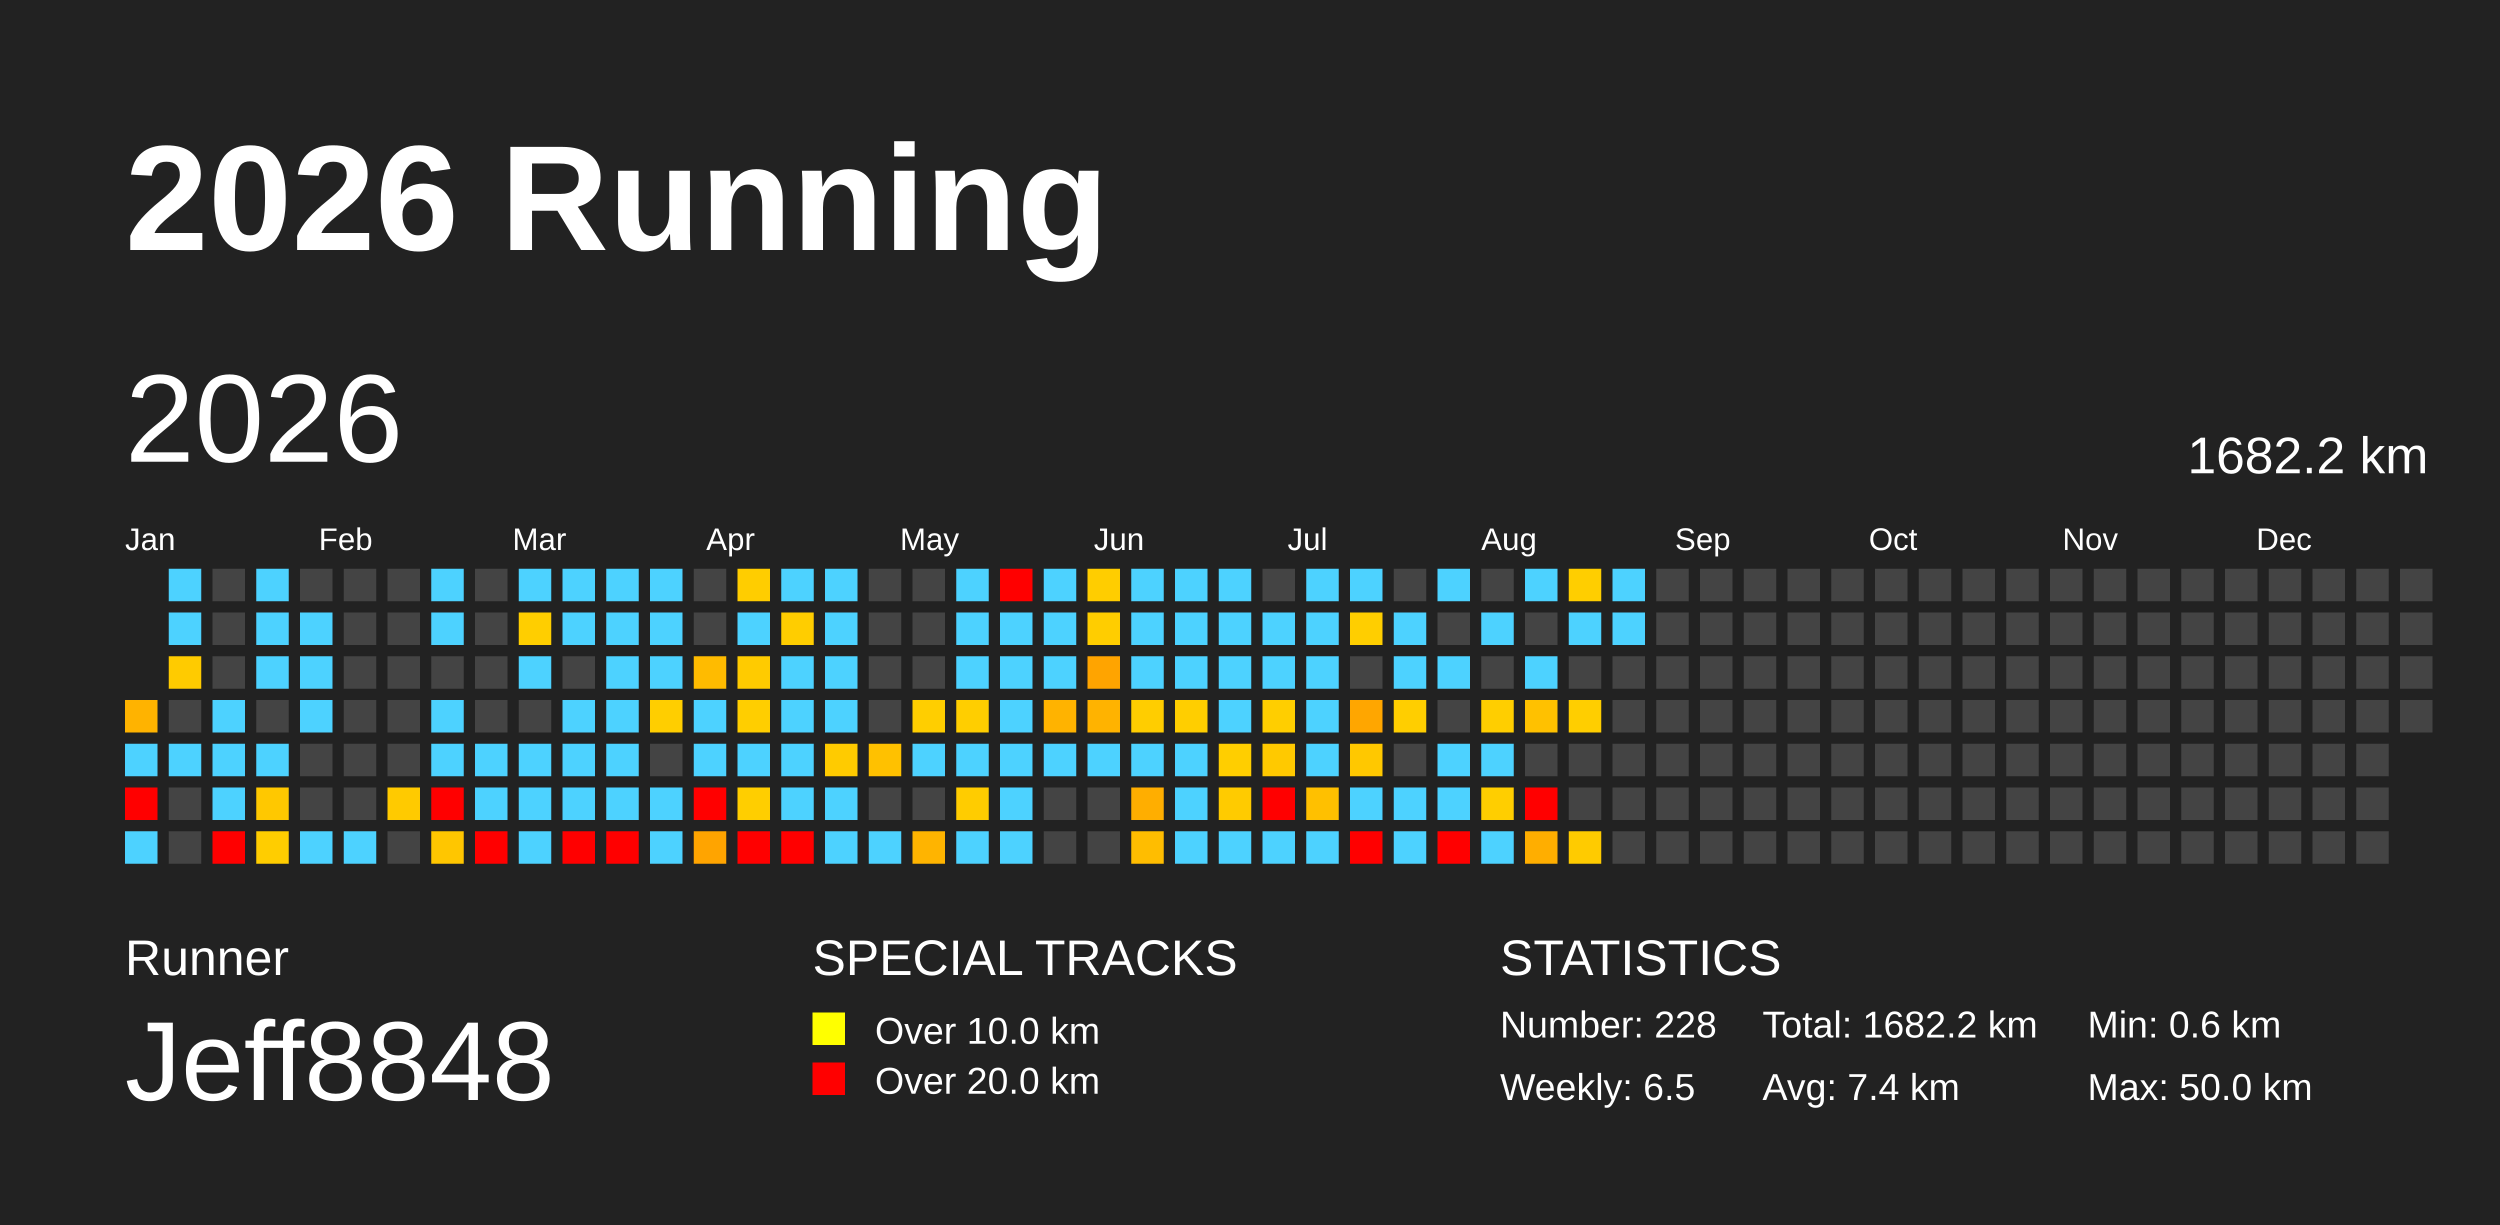
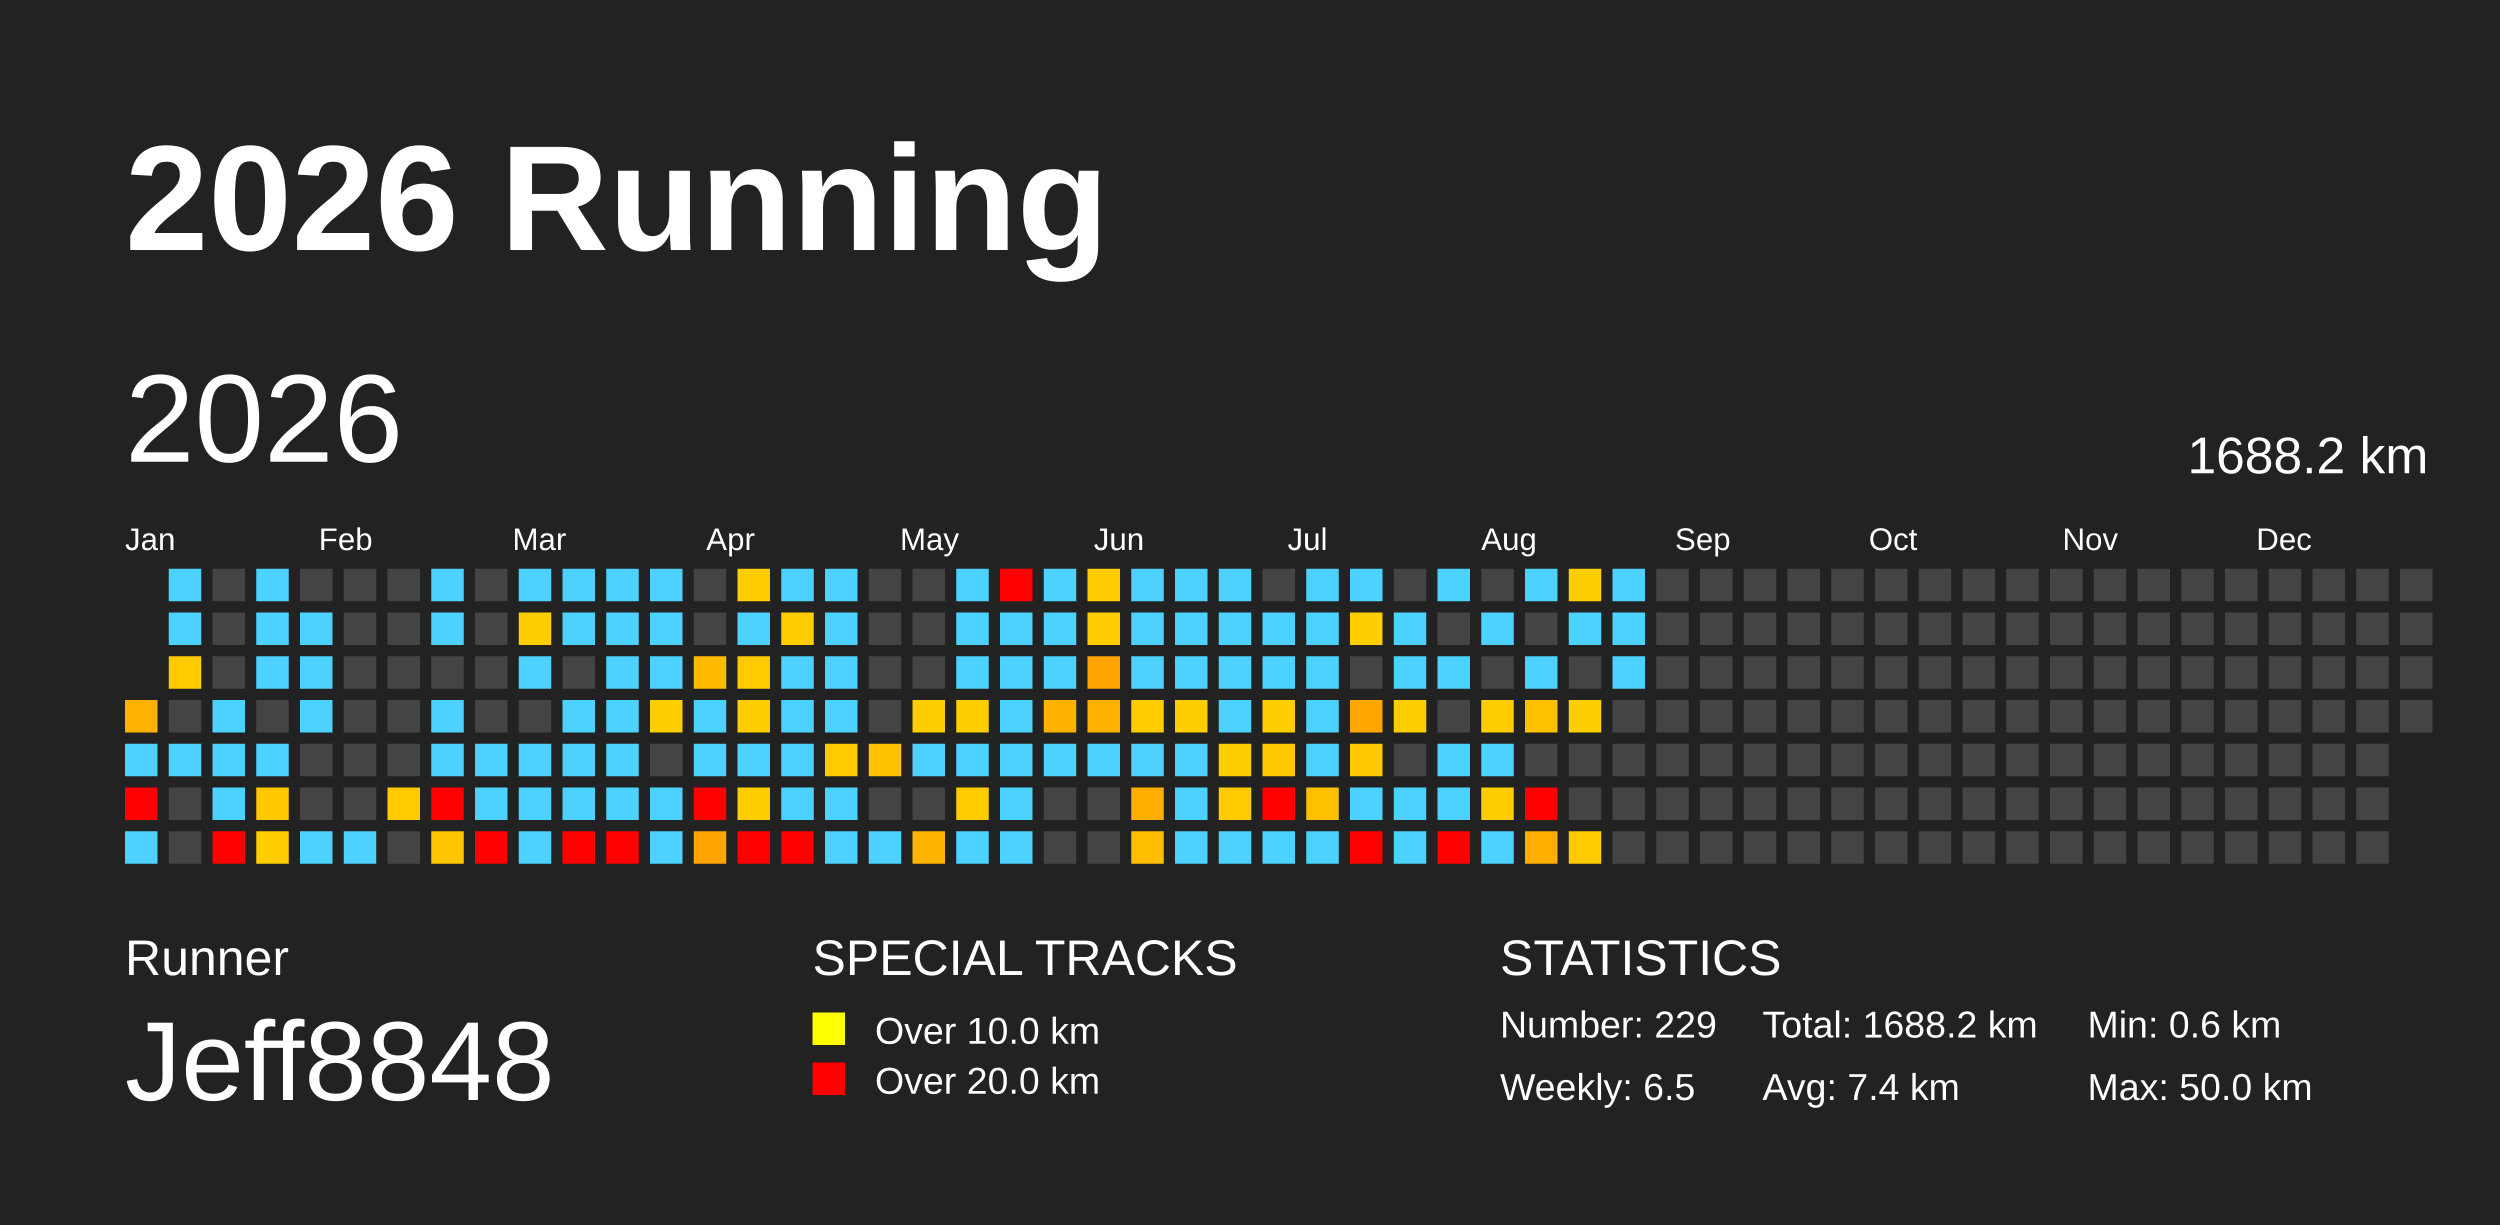
<svg xmlns="http://www.w3.org/2000/svg" baseProfile="full" height="98mm" version="1.1" viewBox="0,0,200,98" width="200mm">
  <defs />
  <rect fill="#222222" height="98" width="200" x="0" y="0" />
  <text fill="#FFFFFF" style="font-size:12px; font-family:Arial; font-weight:bold;" x="10" y="20">2026 Running</text>
  <text fill="#FFFFFF" style="font-size:4px; font-family:Arial" x="10" y="78">Runner</text>
  <text fill="#FFFFFF" style="font-size:9px; font-family:Arial" x="10" y="88">Jeff8848</text>
  <text fill="#FFFFFF" style="font-size:4px; font-family:Arial" x="65" y="78">SPECIAL TRACKS</text>
  <rect fill="yellow" height="2.6" width="2.6" x="65" y="81" />
  <text fill="#FFFFFF" style="font-size:3px; font-family:Arial" x="70" y="83.5">Over 10.0 km</text>
  <rect fill="red" height="2.6" width="2.6" x="65" y="85" />
  <text fill="#FFFFFF" style="font-size:3px; font-family:Arial" x="70" y="87.5">Over 20.0 km</text>
  <text fill="#FFFFFF" style="font-size:4px; font-family:Arial" x="120" y="78">STATISTICS</text>
-   <text fill="#FFFFFF" style="font-size:3px; font-family:Arial" x="120" y="83">Number: 228</text>
+   <text fill="#FFFFFF" style="font-size:3px; font-family:Arial" x="120" y="83">Number: 229</text>
  <text fill="#FFFFFF" style="font-size:3px; font-family:Arial" x="120" y="88">Weekly: 6.5</text>
-   <text fill="#FFFFFF" style="font-size:3px; font-family:Arial" x="141" y="83">Total: 1682.2 km</text>
+   <text fill="#FFFFFF" style="font-size:3px; font-family:Arial" x="141" y="83">Total: 1688.2 km</text>
  <text fill="#FFFFFF" style="font-size:3px; font-family:Arial" x="141" y="88">Avg: 7.4 km</text>
  <text fill="#FFFFFF" style="font-size:3px; font-family:Arial" x="167" y="83">Min: 0.6 km</text>
  <text fill="#FFFFFF" style="font-size:3px; font-family:Arial" x="167" y="88">Max: 50.0 km</text>
  <text dominant-baseline="hanging" fill="#FFFFFF" style="font-size:10.0px; font-family:Arial;" x="10" y="30">2026</text>
-   <text dominant-baseline="hanging" fill="#FFFFFF" style="font-size:4.125px; font-family:Arial;" x="175" y="35">1682.2 km</text>
+   <text dominant-baseline="hanging" fill="#FFFFFF" style="font-size:4.125px; font-family:Arial;" x="175" y="35">1688.2 km</text>
  <text fill="#FFFFFF" style="font-size:2.5px; font-family:Arial" x="10.0" y="44">Jan</text>
  <text fill="#FFFFFF" style="font-size:2.5px; font-family:Arial" x="25.5" y="44">Feb</text>
  <text fill="#FFFFFF" style="font-size:2.5px; font-family:Arial" x="41.0" y="44">Mar</text>
  <text fill="#FFFFFF" style="font-size:2.5px; font-family:Arial" x="56.5" y="44">Apr</text>
  <text fill="#FFFFFF" style="font-size:2.5px; font-family:Arial" x="72.0" y="44">May</text>
  <text fill="#FFFFFF" style="font-size:2.5px; font-family:Arial" x="87.5" y="44">Jun</text>
  <text fill="#FFFFFF" style="font-size:2.5px; font-family:Arial" x="103.0" y="44">Jul</text>
  <text fill="#FFFFFF" style="font-size:2.5px; font-family:Arial" x="118.5" y="44">Aug</text>
  <text fill="#FFFFFF" style="font-size:2.5px; font-family:Arial" x="134.0" y="44">Sep</text>
  <text fill="#FFFFFF" style="font-size:2.5px; font-family:Arial" x="149.5" y="44">Oct</text>
  <text fill="#FFFFFF" style="font-size:2.5px; font-family:Arial" x="165.0" y="44">Nov</text>
  <text fill="#FFFFFF" style="font-size:2.5px; font-family:Arial" x="180.5" y="44">Dec</text>
  <rect fill="#ffb300" height="2.6" width="2.6" x="10.0" y="56.0" />
  <rect fill="#4dd2ff" height="2.6" width="2.6" x="10.0" y="59.5" />
  <rect fill="red" height="2.6" width="2.6" x="10.0" y="63.0" />
  <rect fill="#4dd2ff" height="2.6" width="2.6" x="10.0" y="66.5" />
  <rect fill="#4dd2ff" height="2.6" width="2.6" x="13.5" y="45.5" />
  <rect fill="#4dd2ff" height="2.6" width="2.6" x="13.5" y="49.0" />
  <rect fill="#ffcb00" height="2.6" width="2.6" x="13.5" y="52.5" />
  <rect fill="#444444" height="2.6" width="2.6" x="13.5" y="56.0" />
  <rect fill="#4dd2ff" height="2.6" width="2.6" x="13.5" y="59.5" />
  <rect fill="#444444" height="2.6" width="2.6" x="13.5" y="63.0" />
  <rect fill="#444444" height="2.6" width="2.6" x="13.5" y="66.5" />
  <rect fill="#444444" height="2.6" width="2.6" x="17.0" y="45.5" />
  <rect fill="#444444" height="2.6" width="2.6" x="17.0" y="49.0" />
  <rect fill="#444444" height="2.6" width="2.6" x="17.0" y="52.5" />
  <rect fill="#4dd2ff" height="2.6" width="2.6" x="17.0" y="56.0" />
  <rect fill="#4dd2ff" height="2.6" width="2.6" x="17.0" y="59.5" />
  <rect fill="#4dd2ff" height="2.6" width="2.6" x="17.0" y="63.0" />
  <rect fill="red" height="2.6" width="2.6" x="17.0" y="66.5" />
  <rect fill="#4dd2ff" height="2.6" width="2.6" x="20.5" y="45.5" />
  <rect fill="#4dd2ff" height="2.6" width="2.6" x="20.5" y="49.0" />
  <rect fill="#4dd2ff" height="2.6" width="2.6" x="20.5" y="52.5" />
  <rect fill="#444444" height="2.6" width="2.6" x="20.5" y="56.0" />
  <rect fill="#4dd2ff" height="2.6" width="2.6" x="20.5" y="59.5" />
  <rect fill="#ffc800" height="2.6" width="2.6" x="20.5" y="63.0" />
  <rect fill="#ffcd00" height="2.6" width="2.6" x="20.5" y="66.5" />
  <rect fill="#444444" height="2.6" width="2.6" x="24.0" y="45.5" />
  <rect fill="#4dd2ff" height="2.6" width="2.6" x="24.0" y="49.0" />
  <rect fill="#4dd2ff" height="2.6" width="2.6" x="24.0" y="52.5" />
  <rect fill="#4dd2ff" height="2.6" width="2.6" x="24.0" y="56.0" />
  <rect fill="#444444" height="2.6" width="2.6" x="24.0" y="59.5" />
  <rect fill="#444444" height="2.6" width="2.6" x="24.0" y="63.0" />
  <rect fill="#4dd2ff" height="2.6" width="2.6" x="24.0" y="66.5" />
  <rect fill="#444444" height="2.6" width="2.6" x="27.5" y="45.5" />
  <rect fill="#444444" height="2.6" width="2.6" x="27.5" y="49.0" />
  <rect fill="#444444" height="2.6" width="2.6" x="27.5" y="52.5" />
  <rect fill="#444444" height="2.6" width="2.6" x="27.5" y="56.0" />
  <rect fill="#444444" height="2.6" width="2.6" x="27.5" y="59.5" />
  <rect fill="#444444" height="2.6" width="2.6" x="27.5" y="63.0" />
  <rect fill="#4dd2ff" height="2.6" width="2.6" x="27.5" y="66.5" />
  <rect fill="#444444" height="2.6" width="2.6" x="31.0" y="45.5" />
  <rect fill="#444444" height="2.6" width="2.6" x="31.0" y="49.0" />
  <rect fill="#444444" height="2.6" width="2.6" x="31.0" y="52.5" />
  <rect fill="#444444" height="2.6" width="2.6" x="31.0" y="56.0" />
  <rect fill="#444444" height="2.6" width="2.6" x="31.0" y="59.5" />
  <rect fill="#ffca00" height="2.6" width="2.6" x="31.0" y="63.0" />
  <rect fill="#444444" height="2.6" width="2.6" x="31.0" y="66.5" />
  <rect fill="#4dd2ff" height="2.6" width="2.6" x="34.5" y="45.5" />
  <rect fill="#4dd2ff" height="2.6" width="2.6" x="34.5" y="49.0" />
  <rect fill="#444444" height="2.6" width="2.6" x="34.5" y="52.5" />
  <rect fill="#4dd2ff" height="2.6" width="2.6" x="34.5" y="56.0" />
  <rect fill="#4dd2ff" height="2.6" width="2.6" x="34.5" y="59.5" />
  <rect fill="red" height="2.6" width="2.6" x="34.5" y="63.0" />
  <rect fill="#ffc600" height="2.6" width="2.6" x="34.5" y="66.5" />
  <rect fill="#444444" height="2.6" width="2.6" x="38.0" y="45.5" />
  <rect fill="#444444" height="2.6" width="2.6" x="38.0" y="49.0" />
  <rect fill="#444444" height="2.6" width="2.6" x="38.0" y="52.5" />
  <rect fill="#444444" height="2.6" width="2.6" x="38.0" y="56.0" />
  <rect fill="#4dd2ff" height="2.6" width="2.6" x="38.0" y="59.5" />
  <rect fill="#4dd2ff" height="2.6" width="2.6" x="38.0" y="63.0" />
  <rect fill="red" height="2.6" width="2.6" x="38.0" y="66.5" />
  <rect fill="#4dd2ff" height="2.6" width="2.6" x="41.5" y="45.5" />
  <rect fill="#ffce00" height="2.6" width="2.6" x="41.5" y="49.0" />
  <rect fill="#4dd2ff" height="2.6" width="2.6" x="41.5" y="52.5" />
  <rect fill="#444444" height="2.6" width="2.6" x="41.5" y="56.0" />
  <rect fill="#4dd2ff" height="2.6" width="2.6" x="41.5" y="59.5" />
  <rect fill="#4dd2ff" height="2.6" width="2.6" x="41.5" y="63.0" />
  <rect fill="#4dd2ff" height="2.6" width="2.6" x="41.5" y="66.5" />
  <rect fill="#4dd2ff" height="2.6" width="2.6" x="45.0" y="45.5" />
  <rect fill="#4dd2ff" height="2.6" width="2.6" x="45.0" y="49.0" />
  <rect fill="#444444" height="2.6" width="2.6" x="45.0" y="52.5" />
  <rect fill="#4dd2ff" height="2.6" width="2.6" x="45.0" y="56.0" />
  <rect fill="#4dd2ff" height="2.6" width="2.6" x="45.0" y="59.5" />
  <rect fill="#4dd2ff" height="2.6" width="2.6" x="45.0" y="63.0" />
  <rect fill="red" height="2.6" width="2.6" x="45.0" y="66.5" />
  <rect fill="#4dd2ff" height="2.6" width="2.6" x="48.5" y="45.5" />
  <rect fill="#4dd2ff" height="2.6" width="2.6" x="48.5" y="49.0" />
  <rect fill="#4dd2ff" height="2.6" width="2.6" x="48.5" y="52.5" />
  <rect fill="#4dd2ff" height="2.6" width="2.6" x="48.5" y="56.0" />
  <rect fill="#4dd2ff" height="2.6" width="2.6" x="48.5" y="59.5" />
  <rect fill="#4dd2ff" height="2.6" width="2.6" x="48.5" y="63.0" />
  <rect fill="red" height="2.6" width="2.6" x="48.5" y="66.5" />
  <rect fill="#4dd2ff" height="2.6" width="2.6" x="52.0" y="45.5" />
  <rect fill="#4dd2ff" height="2.6" width="2.6" x="52.0" y="49.0" />
  <rect fill="#4dd2ff" height="2.6" width="2.6" x="52.0" y="52.5" />
  <rect fill="#ffce00" height="2.6" width="2.6" x="52.0" y="56.0" />
  <rect fill="#444444" height="2.6" width="2.6" x="52.0" y="59.5" />
  <rect fill="#4dd2ff" height="2.6" width="2.6" x="52.0" y="63.0" />
  <rect fill="#4dd2ff" height="2.6" width="2.6" x="52.0" y="66.5" />
  <rect fill="#444444" height="2.6" width="2.6" x="55.5" y="45.5" />
  <rect fill="#444444" height="2.6" width="2.6" x="55.5" y="49.0" />
  <rect fill="#ffbb00" height="2.6" width="2.6" x="55.5" y="52.5" />
  <rect fill="#4dd2ff" height="2.6" width="2.6" x="55.5" y="56.0" />
  <rect fill="#4dd2ff" height="2.6" width="2.6" x="55.5" y="59.5" />
  <rect fill="red" height="2.6" width="2.6" x="55.5" y="63.0" />
  <rect fill="#ffa400" height="2.6" width="2.6" x="55.5" y="66.5" />
  <rect fill="#ffcd00" height="2.6" width="2.6" x="59.0" y="45.5" />
  <rect fill="#4dd2ff" height="2.6" width="2.6" x="59.0" y="49.0" />
  <rect fill="#ffcb00" height="2.6" width="2.6" x="59.0" y="52.5" />
  <rect fill="#ffce00" height="2.6" width="2.6" x="59.0" y="56.0" />
  <rect fill="#4dd2ff" height="2.6" width="2.6" x="59.0" y="59.5" />
  <rect fill="#ffce00" height="2.6" width="2.6" x="59.0" y="63.0" />
  <rect fill="red" height="2.6" width="2.6" x="59.0" y="66.5" />
  <rect fill="#4dd2ff" height="2.6" width="2.6" x="62.5" y="45.5" />
  <rect fill="#ffcd00" height="2.6" width="2.6" x="62.5" y="49.0" />
  <rect fill="#4dd2ff" height="2.6" width="2.6" x="62.5" y="52.5" />
  <rect fill="#4dd2ff" height="2.6" width="2.6" x="62.5" y="56.0" />
  <rect fill="#4dd2ff" height="2.6" width="2.6" x="62.5" y="59.5" />
  <rect fill="#4dd2ff" height="2.6" width="2.6" x="62.5" y="63.0" />
  <rect fill="red" height="2.6" width="2.6" x="62.5" y="66.5" />
  <rect fill="#4dd2ff" height="2.6" width="2.6" x="66.0" y="45.5" />
  <rect fill="#4dd2ff" height="2.6" width="2.6" x="66.0" y="49.0" />
  <rect fill="#4dd2ff" height="2.6" width="2.6" x="66.0" y="52.5" />
  <rect fill="#4dd2ff" height="2.6" width="2.6" x="66.0" y="56.0" />
  <rect fill="#ffcb00" height="2.6" width="2.6" x="66.0" y="59.5" />
  <rect fill="#4dd2ff" height="2.6" width="2.6" x="66.0" y="63.0" />
  <rect fill="#4dd2ff" height="2.6" width="2.6" x="66.0" y="66.5" />
  <rect fill="#444444" height="2.6" width="2.6" x="69.5" y="45.5" />
  <rect fill="#444444" height="2.6" width="2.6" x="69.5" y="49.0" />
  <rect fill="#444444" height="2.6" width="2.6" x="69.5" y="52.5" />
  <rect fill="#444444" height="2.6" width="2.6" x="69.5" y="56.0" />
  <rect fill="#ffc100" height="2.6" width="2.6" x="69.5" y="59.5" />
  <rect fill="#444444" height="2.6" width="2.6" x="69.5" y="63.0" />
  <rect fill="#4dd2ff" height="2.6" width="2.6" x="69.5" y="66.5" />
  <rect fill="#444444" height="2.6" width="2.6" x="73.0" y="45.5" />
  <rect fill="#444444" height="2.6" width="2.6" x="73.0" y="49.0" />
  <rect fill="#444444" height="2.6" width="2.6" x="73.0" y="52.5" />
  <rect fill="#ffce00" height="2.6" width="2.6" x="73.0" y="56.0" />
  <rect fill="#4dd2ff" height="2.6" width="2.6" x="73.0" y="59.5" />
  <rect fill="#444444" height="2.6" width="2.6" x="73.0" y="63.0" />
  <rect fill="#ffb400" height="2.6" width="2.6" x="73.0" y="66.5" />
  <rect fill="#4dd2ff" height="2.6" width="2.6" x="76.5" y="45.5" />
  <rect fill="#4dd2ff" height="2.6" width="2.6" x="76.5" y="49.0" />
  <rect fill="#4dd2ff" height="2.6" width="2.6" x="76.5" y="52.5" />
  <rect fill="#ffce00" height="2.6" width="2.6" x="76.5" y="56.0" />
  <rect fill="#4dd2ff" height="2.6" width="2.6" x="76.5" y="59.5" />
  <rect fill="#ffcc00" height="2.6" width="2.6" x="76.5" y="63.0" />
  <rect fill="#4dd2ff" height="2.6" width="2.6" x="76.5" y="66.5" />
  <rect fill="red" height="2.6" width="2.6" x="80.0" y="45.5" />
  <rect fill="#4dd2ff" height="2.6" width="2.6" x="80.0" y="49.0" />
  <rect fill="#4dd2ff" height="2.6" width="2.6" x="80.0" y="52.5" />
  <rect fill="#4dd2ff" height="2.6" width="2.6" x="80.0" y="56.0" />
  <rect fill="#4dd2ff" height="2.6" width="2.6" x="80.0" y="59.5" />
  <rect fill="#4dd2ff" height="2.6" width="2.6" x="80.0" y="63.0" />
  <rect fill="#4dd2ff" height="2.6" width="2.6" x="80.0" y="66.5" />
  <rect fill="#4dd2ff" height="2.6" width="2.6" x="83.5" y="45.5" />
  <rect fill="#4dd2ff" height="2.6" width="2.6" x="83.5" y="49.0" />
  <rect fill="#4dd2ff" height="2.6" width="2.6" x="83.5" y="52.5" />
  <rect fill="#ffb300" height="2.6" width="2.6" x="83.5" y="56.0" />
  <rect fill="#4dd2ff" height="2.6" width="2.6" x="83.5" y="59.5" />
  <rect fill="#444444" height="2.6" width="2.6" x="83.5" y="63.0" />
  <rect fill="#444444" height="2.6" width="2.6" x="83.5" y="66.5" />
  <rect fill="#ffcd00" height="2.6" width="2.6" x="87.0" y="45.5" />
  <rect fill="#ffcd00" height="2.6" width="2.6" x="87.0" y="49.0" />
  <rect fill="#ffa400" height="2.6" width="2.6" x="87.0" y="52.5" />
  <rect fill="#ffb300" height="2.6" width="2.6" x="87.0" y="56.0" />
  <rect fill="#4dd2ff" height="2.6" width="2.6" x="87.0" y="59.5" />
  <rect fill="#444444" height="2.6" width="2.6" x="87.0" y="63.0" />
  <rect fill="#444444" height="2.6" width="2.6" x="87.0" y="66.5" />
  <rect fill="#4dd2ff" height="2.6" width="2.6" x="90.5" y="45.5" />
  <rect fill="#4dd2ff" height="2.6" width="2.6" x="90.5" y="49.0" />
  <rect fill="#4dd2ff" height="2.6" width="2.6" x="90.5" y="52.5" />
  <rect fill="#ffcd00" height="2.6" width="2.6" x="90.5" y="56.0" />
  <rect fill="#4dd2ff" height="2.6" width="2.6" x="90.5" y="59.5" />
  <rect fill="#ffae00" height="2.6" width="2.6" x="90.5" y="63.0" />
  <rect fill="#ffbd00" height="2.6" width="2.6" x="90.5" y="66.5" />
  <rect fill="#4dd2ff" height="2.6" width="2.6" x="94.0" y="45.5" />
  <rect fill="#4dd2ff" height="2.6" width="2.6" x="94.0" y="49.0" />
  <rect fill="#4dd2ff" height="2.6" width="2.6" x="94.0" y="52.5" />
  <rect fill="#ffce00" height="2.6" width="2.6" x="94.0" y="56.0" />
  <rect fill="#4dd2ff" height="2.6" width="2.6" x="94.0" y="59.5" />
  <rect fill="#4dd2ff" height="2.6" width="2.6" x="94.0" y="63.0" />
  <rect fill="#4dd2ff" height="2.6" width="2.6" x="94.0" y="66.5" />
  <rect fill="#4dd2ff" height="2.6" width="2.6" x="97.5" y="45.5" />
  <rect fill="#4dd2ff" height="2.6" width="2.6" x="97.5" y="49.0" />
  <rect fill="#4dd2ff" height="2.6" width="2.6" x="97.5" y="52.5" />
  <rect fill="#4dd2ff" height="2.6" width="2.6" x="97.5" y="56.0" />
  <rect fill="#ffce00" height="2.6" width="2.6" x="97.5" y="59.5" />
  <rect fill="#ffcb00" height="2.6" width="2.6" x="97.5" y="63.0" />
  <rect fill="#4dd2ff" height="2.6" width="2.6" x="97.5" y="66.5" />
  <rect fill="#444444" height="2.6" width="2.6" x="101.0" y="45.5" />
  <rect fill="#4dd2ff" height="2.6" width="2.6" x="101.0" y="49.0" />
  <rect fill="#4dd2ff" height="2.6" width="2.6" x="101.0" y="52.5" />
  <rect fill="#ffce00" height="2.6" width="2.6" x="101.0" y="56.0" />
  <rect fill="#ffc900" height="2.6" width="2.6" x="101.0" y="59.5" />
  <rect fill="red" height="2.6" width="2.6" x="101.0" y="63.0" />
  <rect fill="#4dd2ff" height="2.6" width="2.6" x="101.0" y="66.5" />
  <rect fill="#4dd2ff" height="2.6" width="2.6" x="104.5" y="45.5" />
  <rect fill="#4dd2ff" height="2.6" width="2.6" x="104.5" y="49.0" />
  <rect fill="#4dd2ff" height="2.6" width="2.6" x="104.5" y="52.5" />
  <rect fill="#4dd2ff" height="2.6" width="2.6" x="104.5" y="56.0" />
  <rect fill="#4dd2ff" height="2.6" width="2.6" x="104.5" y="59.5" />
  <rect fill="#ffc000" height="2.6" width="2.6" x="104.5" y="63.0" />
  <rect fill="#4dd2ff" height="2.6" width="2.6" x="104.5" y="66.5" />
  <rect fill="#4dd2ff" height="2.6" width="2.6" x="108.0" y="45.5" />
  <rect fill="#ffce00" height="2.6" width="2.6" x="108.0" y="49.0" />
  <rect fill="#444444" height="2.6" width="2.6" x="108.0" y="52.5" />
  <rect fill="#ffa600" height="2.6" width="2.6" x="108.0" y="56.0" />
  <rect fill="#ffc800" height="2.6" width="2.6" x="108.0" y="59.5" />
  <rect fill="#4dd2ff" height="2.6" width="2.6" x="108.0" y="63.0" />
  <rect fill="red" height="2.6" width="2.6" x="108.0" y="66.5" />
  <rect fill="#444444" height="2.6" width="2.6" x="111.5" y="45.5" />
  <rect fill="#4dd2ff" height="2.6" width="2.6" x="111.5" y="49.0" />
  <rect fill="#4dd2ff" height="2.6" width="2.6" x="111.5" y="52.5" />
  <rect fill="#ffce00" height="2.6" width="2.6" x="111.5" y="56.0" />
  <rect fill="#444444" height="2.6" width="2.6" x="111.5" y="59.5" />
  <rect fill="#4dd2ff" height="2.6" width="2.6" x="111.5" y="63.0" />
  <rect fill="#4dd2ff" height="2.6" width="2.6" x="111.5" y="66.5" />
  <rect fill="#4dd2ff" height="2.6" width="2.6" x="115.0" y="45.5" />
  <rect fill="#444444" height="2.6" width="2.6" x="115.0" y="49.0" />
  <rect fill="#4dd2ff" height="2.6" width="2.6" x="115.0" y="52.5" />
  <rect fill="#444444" height="2.6" width="2.6" x="115.0" y="56.0" />
  <rect fill="#4dd2ff" height="2.6" width="2.6" x="115.0" y="59.5" />
  <rect fill="#4dd2ff" height="2.6" width="2.6" x="115.0" y="63.0" />
  <rect fill="red" height="2.6" width="2.6" x="115.0" y="66.5" />
  <rect fill="#444444" height="2.6" width="2.6" x="118.5" y="45.5" />
  <rect fill="#4dd2ff" height="2.6" width="2.6" x="118.5" y="49.0" />
  <rect fill="#444444" height="2.6" width="2.6" x="118.5" y="52.5" />
  <rect fill="#ffce00" height="2.6" width="2.6" x="118.5" y="56.0" />
  <rect fill="#4dd2ff" height="2.6" width="2.6" x="118.5" y="59.5" />
  <rect fill="#ffce00" height="2.6" width="2.6" x="118.5" y="63.0" />
  <rect fill="#4dd2ff" height="2.6" width="2.6" x="118.5" y="66.5" />
  <rect fill="#4dd2ff" height="2.6" width="2.6" x="122.0" y="45.5" />
  <rect fill="#444444" height="2.6" width="2.6" x="122.0" y="49.0" />
  <rect fill="#4dd2ff" height="2.6" width="2.6" x="122.0" y="52.5" />
  <rect fill="#ffc100" height="2.6" width="2.6" x="122.0" y="56.0" />
  <rect fill="#444444" height="2.6" width="2.6" x="122.0" y="59.5" />
  <rect fill="red" height="2.6" width="2.6" x="122.0" y="63.0" />
  <rect fill="#ffae00" height="2.6" width="2.6" x="122.0" y="66.5" />
  <rect fill="#ffce00" height="2.6" width="2.6" x="125.5" y="45.5" />
  <rect fill="#4dd2ff" height="2.6" width="2.6" x="125.5" y="49.0" />
  <rect fill="#444444" height="2.6" width="2.6" x="125.5" y="52.5" />
  <rect fill="#ffce00" height="2.6" width="2.6" x="125.5" y="56.0" />
  <rect fill="#444444" height="2.6" width="2.6" x="125.5" y="59.5" />
  <rect fill="#444444" height="2.6" width="2.6" x="125.5" y="63.0" />
  <rect fill="#ffcb00" height="2.6" width="2.6" x="125.5" y="66.5" />
  <rect fill="#4dd2ff" height="2.6" width="2.6" x="129.0" y="45.5" />
  <rect fill="#4dd2ff" height="2.6" width="2.6" x="129.0" y="49.0" />
-   <rect fill="#444444" height="2.6" width="2.6" x="129.0" y="52.5" />
+   <rect fill="#4dd2ff" height="2.6" width="2.6" x="129.0" y="52.5" />
  <rect fill="#444444" height="2.6" width="2.6" x="129.0" y="56.0" />
  <rect fill="#444444" height="2.6" width="2.6" x="129.0" y="59.5" />
  <rect fill="#444444" height="2.6" width="2.6" x="129.0" y="63.0" />
  <rect fill="#444444" height="2.6" width="2.6" x="129.0" y="66.5" />
  <rect fill="#444444" height="2.6" width="2.6" x="132.5" y="45.5" />
  <rect fill="#444444" height="2.6" width="2.6" x="132.5" y="49.0" />
  <rect fill="#444444" height="2.6" width="2.6" x="132.5" y="52.5" />
  <rect fill="#444444" height="2.6" width="2.6" x="132.5" y="56.0" />
  <rect fill="#444444" height="2.6" width="2.6" x="132.5" y="59.5" />
  <rect fill="#444444" height="2.6" width="2.6" x="132.5" y="63.0" />
  <rect fill="#444444" height="2.6" width="2.6" x="132.5" y="66.5" />
  <rect fill="#444444" height="2.6" width="2.6" x="136.0" y="45.5" />
  <rect fill="#444444" height="2.6" width="2.6" x="136.0" y="49.0" />
  <rect fill="#444444" height="2.6" width="2.6" x="136.0" y="52.5" />
  <rect fill="#444444" height="2.6" width="2.6" x="136.0" y="56.0" />
  <rect fill="#444444" height="2.6" width="2.6" x="136.0" y="59.5" />
  <rect fill="#444444" height="2.6" width="2.6" x="136.0" y="63.0" />
  <rect fill="#444444" height="2.6" width="2.6" x="136.0" y="66.5" />
  <rect fill="#444444" height="2.6" width="2.6" x="139.5" y="45.5" />
  <rect fill="#444444" height="2.6" width="2.6" x="139.5" y="49.0" />
  <rect fill="#444444" height="2.6" width="2.6" x="139.5" y="52.5" />
  <rect fill="#444444" height="2.6" width="2.6" x="139.5" y="56.0" />
  <rect fill="#444444" height="2.6" width="2.6" x="139.5" y="59.5" />
  <rect fill="#444444" height="2.6" width="2.6" x="139.5" y="63.0" />
  <rect fill="#444444" height="2.6" width="2.6" x="139.5" y="66.5" />
  <rect fill="#444444" height="2.6" width="2.6" x="143.0" y="45.5" />
  <rect fill="#444444" height="2.6" width="2.6" x="143.0" y="49.0" />
  <rect fill="#444444" height="2.6" width="2.6" x="143.0" y="52.5" />
  <rect fill="#444444" height="2.6" width="2.6" x="143.0" y="56.0" />
  <rect fill="#444444" height="2.6" width="2.6" x="143.0" y="59.5" />
  <rect fill="#444444" height="2.6" width="2.6" x="143.0" y="63.0" />
  <rect fill="#444444" height="2.6" width="2.6" x="143.0" y="66.5" />
  <rect fill="#444444" height="2.6" width="2.6" x="146.5" y="45.5" />
  <rect fill="#444444" height="2.6" width="2.6" x="146.5" y="49.0" />
  <rect fill="#444444" height="2.6" width="2.6" x="146.5" y="52.5" />
  <rect fill="#444444" height="2.6" width="2.6" x="146.5" y="56.0" />
  <rect fill="#444444" height="2.6" width="2.6" x="146.5" y="59.5" />
  <rect fill="#444444" height="2.6" width="2.6" x="146.5" y="63.0" />
  <rect fill="#444444" height="2.6" width="2.6" x="146.5" y="66.5" />
  <rect fill="#444444" height="2.6" width="2.6" x="150.0" y="45.5" />
  <rect fill="#444444" height="2.6" width="2.6" x="150.0" y="49.0" />
  <rect fill="#444444" height="2.6" width="2.6" x="150.0" y="52.5" />
  <rect fill="#444444" height="2.6" width="2.6" x="150.0" y="56.0" />
  <rect fill="#444444" height="2.6" width="2.6" x="150.0" y="59.5" />
  <rect fill="#444444" height="2.6" width="2.6" x="150.0" y="63.0" />
  <rect fill="#444444" height="2.6" width="2.6" x="150.0" y="66.5" />
  <rect fill="#444444" height="2.6" width="2.6" x="153.5" y="45.5" />
  <rect fill="#444444" height="2.6" width="2.6" x="153.5" y="49.0" />
  <rect fill="#444444" height="2.6" width="2.6" x="153.5" y="52.5" />
  <rect fill="#444444" height="2.6" width="2.6" x="153.5" y="56.0" />
  <rect fill="#444444" height="2.6" width="2.6" x="153.5" y="59.5" />
  <rect fill="#444444" height="2.6" width="2.6" x="153.5" y="63.0" />
  <rect fill="#444444" height="2.6" width="2.6" x="153.5" y="66.5" />
  <rect fill="#444444" height="2.6" width="2.6" x="157.0" y="45.5" />
  <rect fill="#444444" height="2.6" width="2.6" x="157.0" y="49.0" />
  <rect fill="#444444" height="2.6" width="2.6" x="157.0" y="52.5" />
  <rect fill="#444444" height="2.6" width="2.6" x="157.0" y="56.0" />
  <rect fill="#444444" height="2.6" width="2.6" x="157.0" y="59.5" />
  <rect fill="#444444" height="2.6" width="2.6" x="157.0" y="63.0" />
  <rect fill="#444444" height="2.6" width="2.6" x="157.0" y="66.5" />
  <rect fill="#444444" height="2.6" width="2.6" x="160.5" y="45.5" />
  <rect fill="#444444" height="2.6" width="2.6" x="160.5" y="49.0" />
  <rect fill="#444444" height="2.6" width="2.6" x="160.5" y="52.5" />
  <rect fill="#444444" height="2.6" width="2.6" x="160.5" y="56.0" />
  <rect fill="#444444" height="2.6" width="2.6" x="160.5" y="59.5" />
  <rect fill="#444444" height="2.6" width="2.6" x="160.5" y="63.0" />
  <rect fill="#444444" height="2.6" width="2.6" x="160.5" y="66.5" />
  <rect fill="#444444" height="2.6" width="2.6" x="164.0" y="45.5" />
  <rect fill="#444444" height="2.6" width="2.6" x="164.0" y="49.0" />
  <rect fill="#444444" height="2.6" width="2.6" x="164.0" y="52.5" />
  <rect fill="#444444" height="2.6" width="2.6" x="164.0" y="56.0" />
  <rect fill="#444444" height="2.6" width="2.6" x="164.0" y="59.5" />
  <rect fill="#444444" height="2.6" width="2.6" x="164.0" y="63.0" />
  <rect fill="#444444" height="2.6" width="2.6" x="164.0" y="66.5" />
  <rect fill="#444444" height="2.6" width="2.6" x="167.5" y="45.5" />
  <rect fill="#444444" height="2.6" width="2.6" x="167.5" y="49.0" />
  <rect fill="#444444" height="2.6" width="2.6" x="167.5" y="52.5" />
  <rect fill="#444444" height="2.6" width="2.6" x="167.5" y="56.0" />
  <rect fill="#444444" height="2.6" width="2.6" x="167.5" y="59.5" />
  <rect fill="#444444" height="2.6" width="2.6" x="167.5" y="63.0" />
  <rect fill="#444444" height="2.6" width="2.6" x="167.5" y="66.5" />
  <rect fill="#444444" height="2.6" width="2.6" x="171.0" y="45.5" />
  <rect fill="#444444" height="2.6" width="2.6" x="171.0" y="49.0" />
  <rect fill="#444444" height="2.6" width="2.6" x="171.0" y="52.5" />
  <rect fill="#444444" height="2.6" width="2.6" x="171.0" y="56.0" />
  <rect fill="#444444" height="2.6" width="2.6" x="171.0" y="59.5" />
  <rect fill="#444444" height="2.6" width="2.6" x="171.0" y="63.0" />
  <rect fill="#444444" height="2.6" width="2.6" x="171.0" y="66.5" />
  <rect fill="#444444" height="2.6" width="2.6" x="174.5" y="45.5" />
  <rect fill="#444444" height="2.6" width="2.6" x="174.5" y="49.0" />
  <rect fill="#444444" height="2.6" width="2.6" x="174.5" y="52.5" />
  <rect fill="#444444" height="2.6" width="2.6" x="174.5" y="56.0" />
  <rect fill="#444444" height="2.6" width="2.6" x="174.5" y="59.5" />
  <rect fill="#444444" height="2.6" width="2.6" x="174.5" y="63.0" />
  <rect fill="#444444" height="2.6" width="2.6" x="174.5" y="66.5" />
  <rect fill="#444444" height="2.6" width="2.6" x="178.0" y="45.5" />
  <rect fill="#444444" height="2.6" width="2.6" x="178.0" y="49.0" />
  <rect fill="#444444" height="2.6" width="2.6" x="178.0" y="52.5" />
  <rect fill="#444444" height="2.6" width="2.6" x="178.0" y="56.0" />
  <rect fill="#444444" height="2.6" width="2.6" x="178.0" y="59.5" />
  <rect fill="#444444" height="2.6" width="2.6" x="178.0" y="63.0" />
  <rect fill="#444444" height="2.6" width="2.6" x="178.0" y="66.5" />
  <rect fill="#444444" height="2.6" width="2.6" x="181.5" y="45.5" />
  <rect fill="#444444" height="2.6" width="2.6" x="181.5" y="49.0" />
  <rect fill="#444444" height="2.6" width="2.6" x="181.5" y="52.5" />
  <rect fill="#444444" height="2.6" width="2.6" x="181.5" y="56.0" />
  <rect fill="#444444" height="2.6" width="2.6" x="181.5" y="59.5" />
  <rect fill="#444444" height="2.6" width="2.6" x="181.5" y="63.0" />
  <rect fill="#444444" height="2.6" width="2.6" x="181.5" y="66.5" />
  <rect fill="#444444" height="2.6" width="2.6" x="185.0" y="45.5" />
  <rect fill="#444444" height="2.6" width="2.6" x="185.0" y="49.0" />
  <rect fill="#444444" height="2.6" width="2.6" x="185.0" y="52.5" />
  <rect fill="#444444" height="2.6" width="2.6" x="185.0" y="56.0" />
  <rect fill="#444444" height="2.6" width="2.6" x="185.0" y="59.5" />
  <rect fill="#444444" height="2.6" width="2.6" x="185.0" y="63.0" />
  <rect fill="#444444" height="2.6" width="2.6" x="185.0" y="66.5" />
  <rect fill="#444444" height="2.6" width="2.6" x="188.5" y="45.5" />
  <rect fill="#444444" height="2.6" width="2.6" x="188.5" y="49.0" />
  <rect fill="#444444" height="2.6" width="2.6" x="188.5" y="52.5" />
  <rect fill="#444444" height="2.6" width="2.6" x="188.5" y="56.0" />
  <rect fill="#444444" height="2.6" width="2.6" x="188.5" y="59.5" />
  <rect fill="#444444" height="2.6" width="2.6" x="188.5" y="63.0" />
  <rect fill="#444444" height="2.6" width="2.6" x="188.5" y="66.5" />
  <rect fill="#444444" height="2.6" width="2.6" x="192.0" y="45.5" />
  <rect fill="#444444" height="2.6" width="2.6" x="192.0" y="49.0" />
  <rect fill="#444444" height="2.6" width="2.6" x="192.0" y="52.5" />
  <rect fill="#444444" height="2.6" width="2.6" x="192.0" y="56.0" />
</svg>
